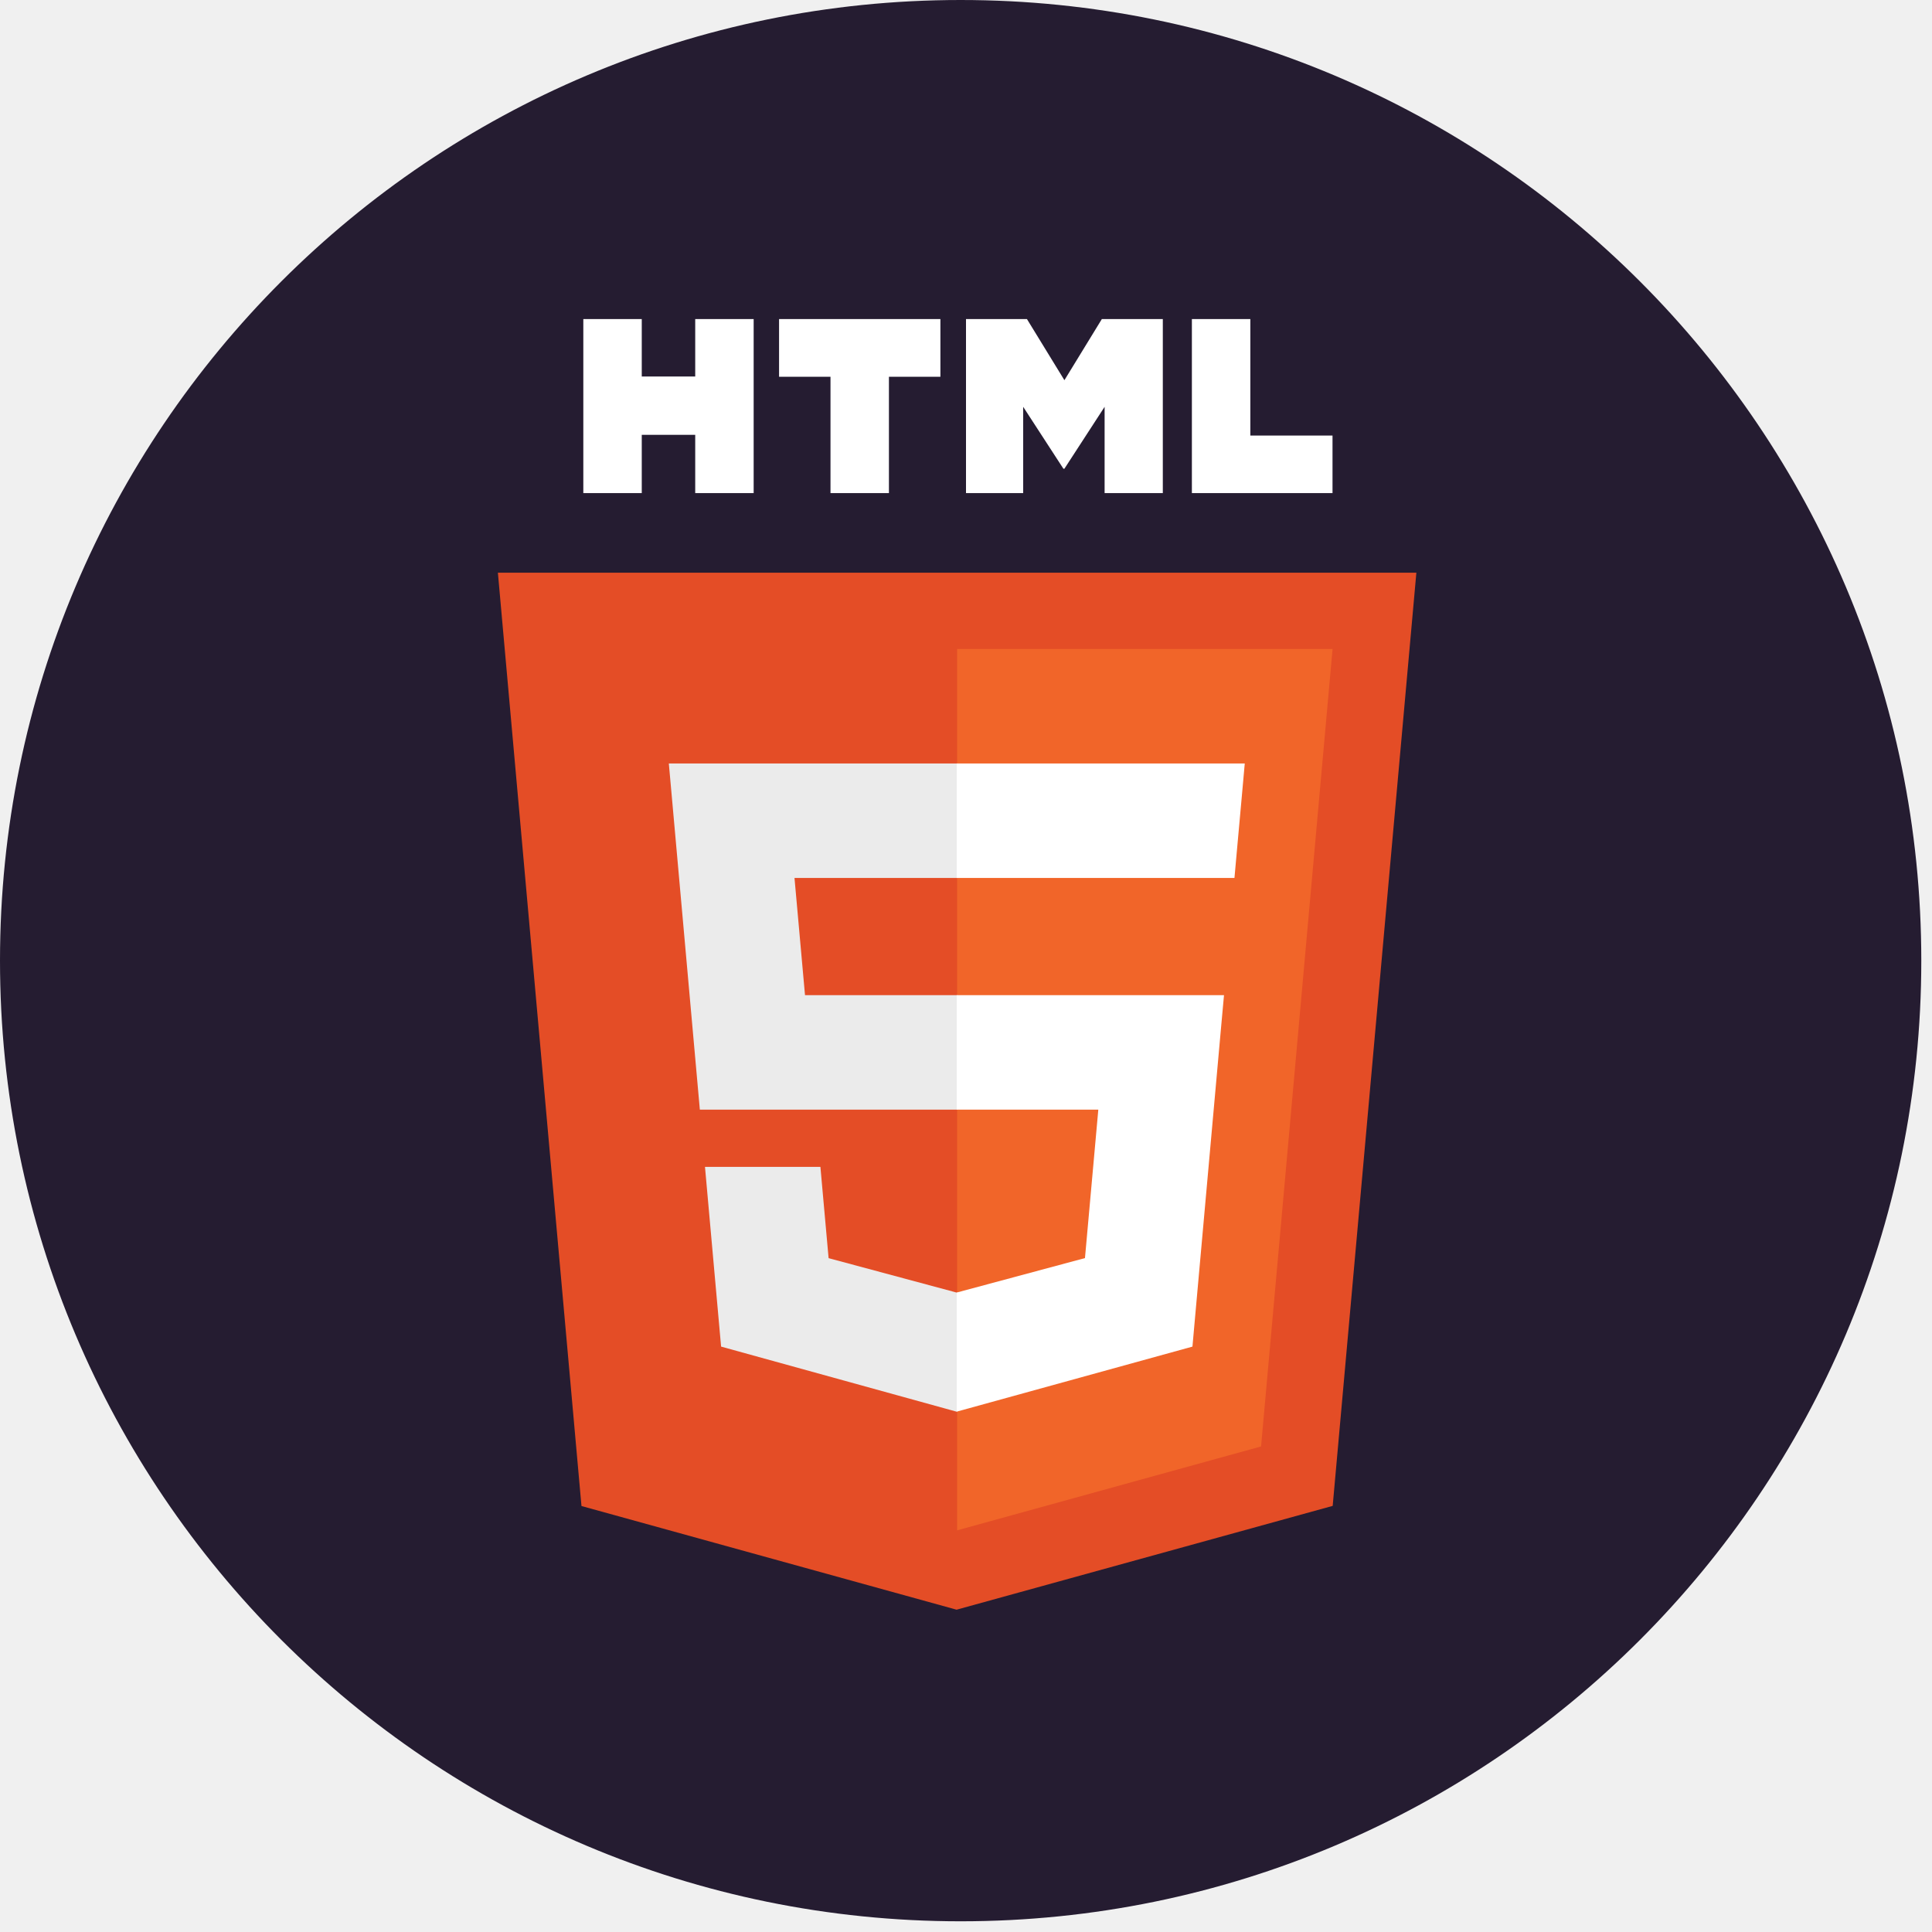
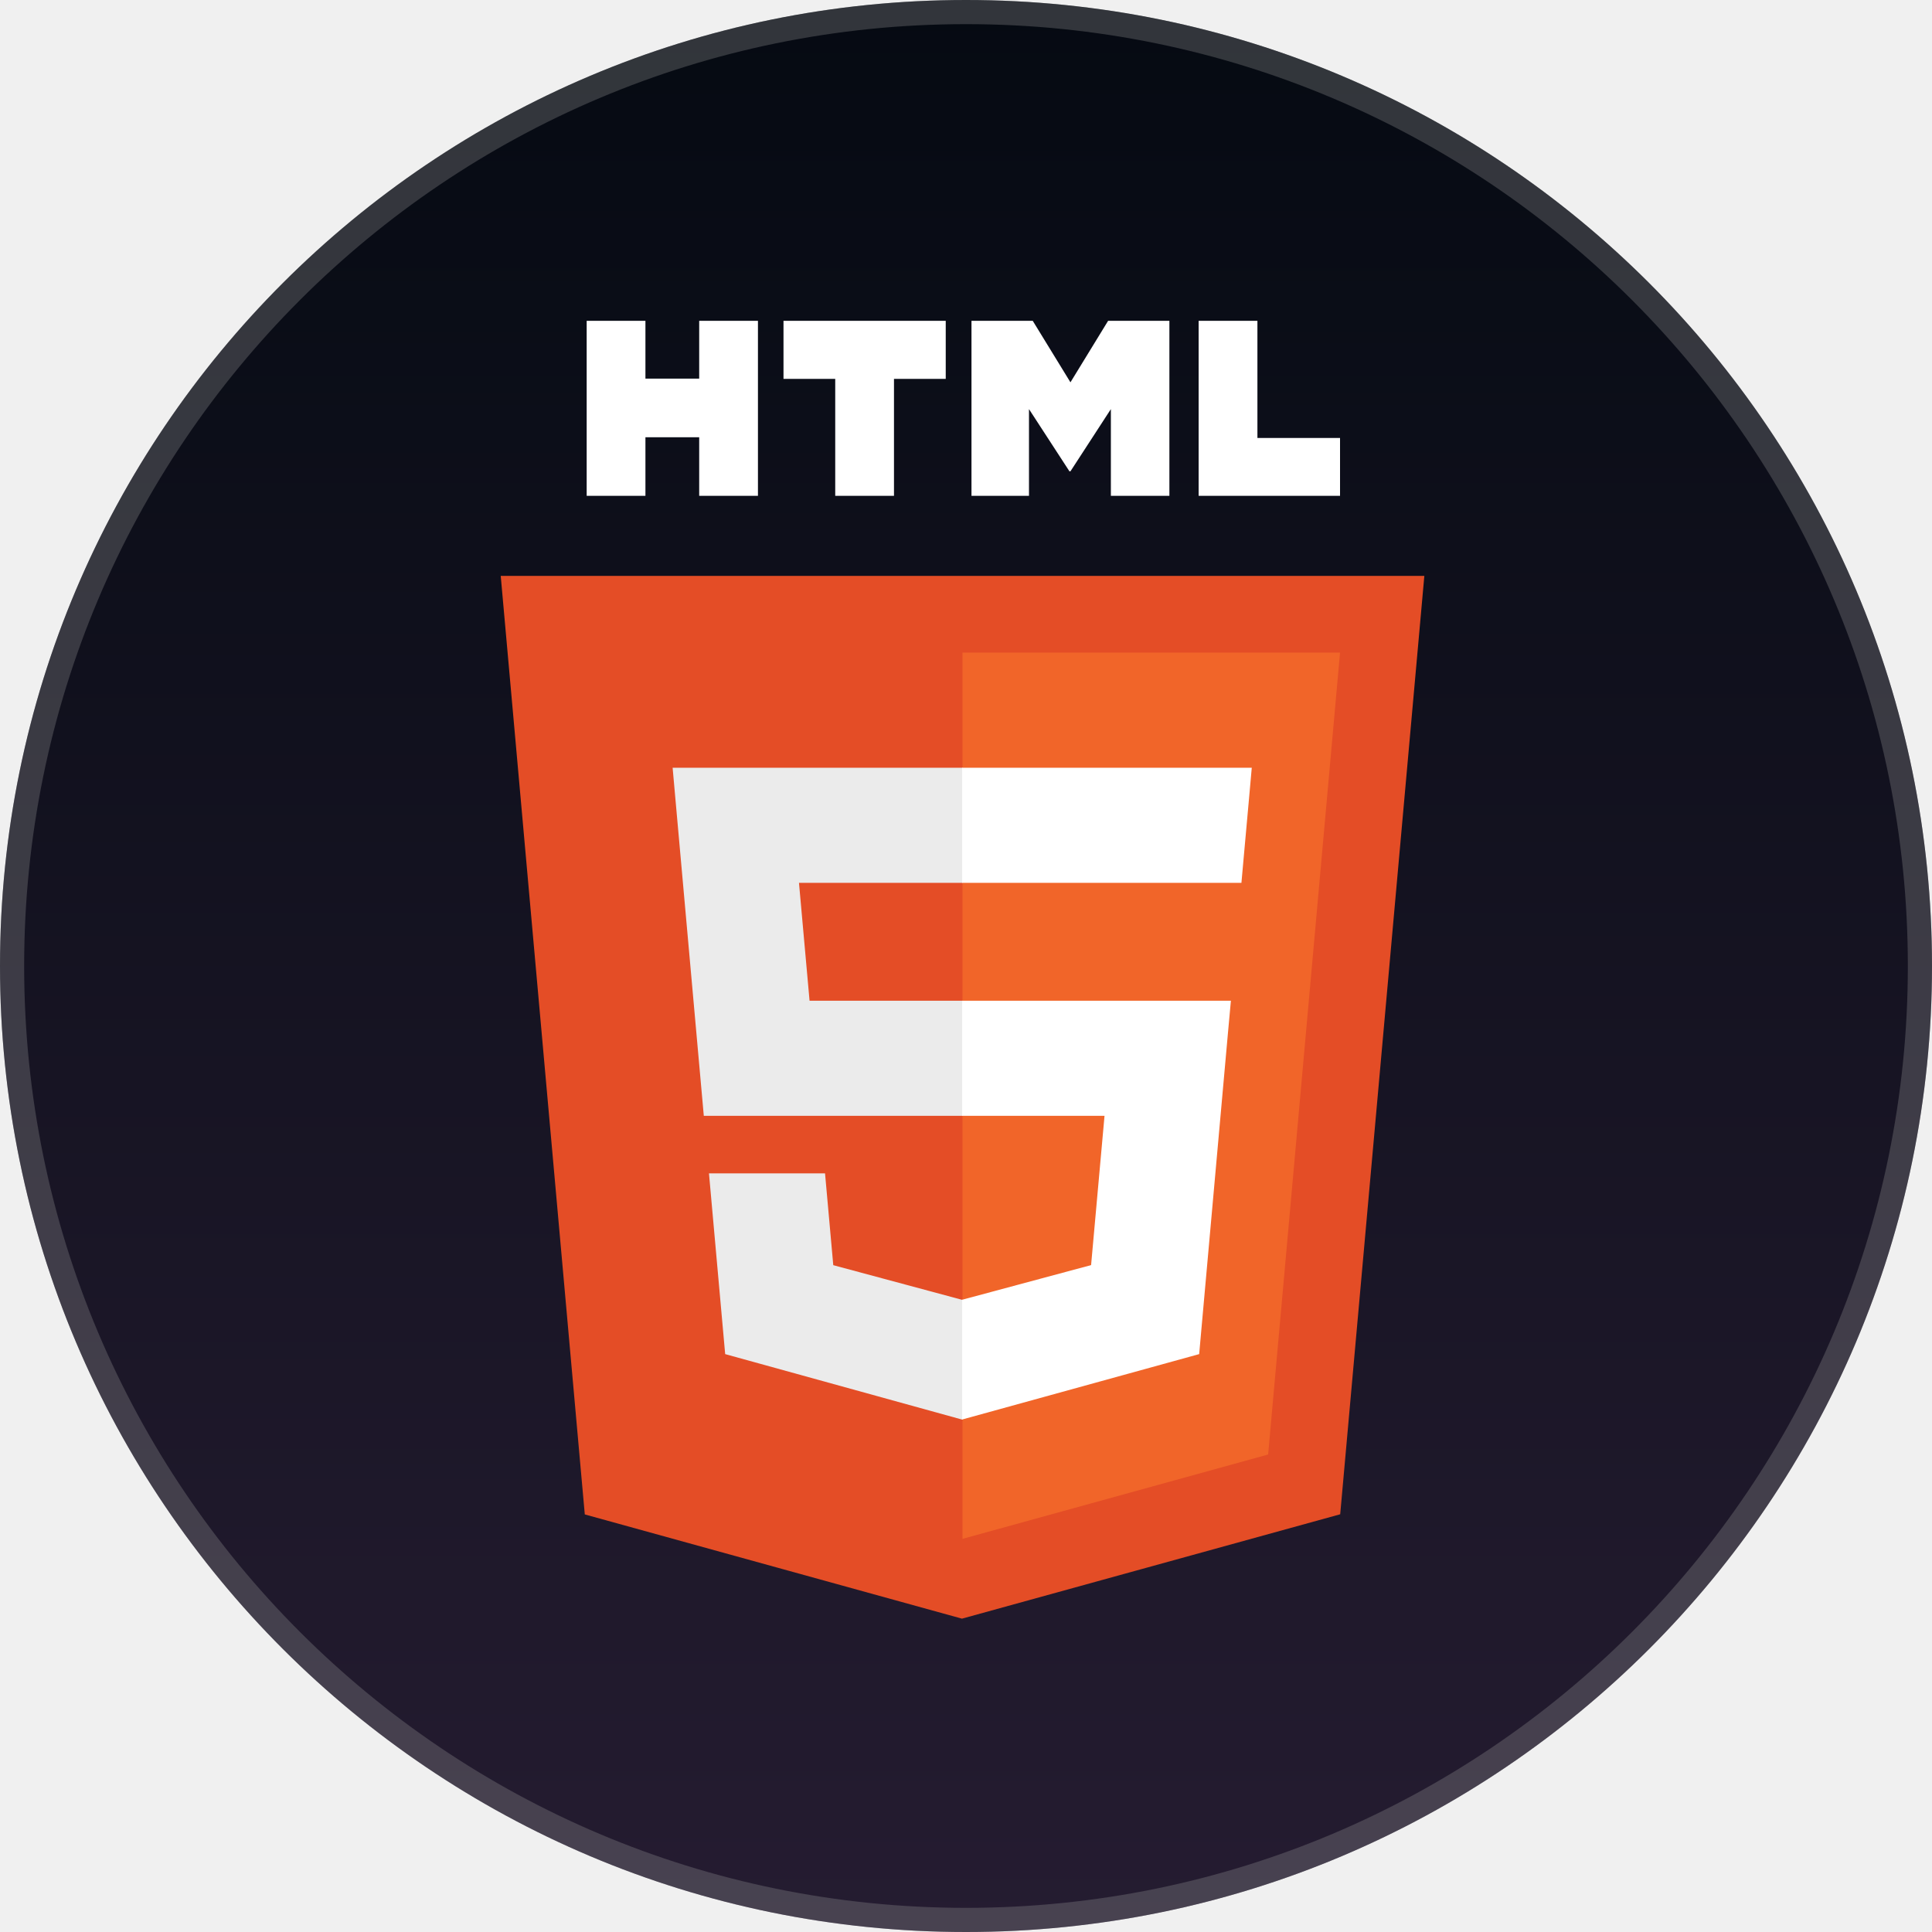
- <svg xmlns="http://www.w3.org/2000/svg" width="109" height="109" viewBox="0 0 109 109" fill="none">
-   <circle cx="54.198" cy="54.198" r="54.198" fill="#251C31" />
-   <g clip-path="url(#clip0_1964_451)">
-     <path d="M79.909 32.31L75.188 84.959L53.968 90.816L32.806 84.967L28.09 32.31H79.909Z" fill="#E44D26" />
-     <path d="M54 86.339L71.147 81.606L75.181 36.615H54V86.339Z" fill="#F16529" />
-     <path d="M44.824 49.532H54.001V43.074H37.734L37.89 44.806L39.484 62.603H54.001V56.145H45.417L44.824 49.532ZM46.286 65.832H39.774L40.683 75.973L53.971 79.645L54.001 79.637V72.918L53.973 72.925L46.748 70.983L46.286 65.832Z" fill="#EBEBEB" />
-     <path d="M32.91 18H36.207V21.242H39.223V18H42.52V27.819H39.223V24.531H36.207V27.819H32.91L32.91 18ZM46.855 21.256H43.953V18H53.056V21.256H50.152V27.819H46.855V21.256H46.855ZM54.5 18H57.938L60.052 21.45L62.165 18H65.604V27.819H62.32V22.952L60.052 26.444H59.995L57.726 22.952V27.819H54.5V18ZM67.244 18H70.542V24.574H75.178V27.819H67.244L67.244 18Z" fill="white" />
-     <path d="M53.977 62.603H61.965L61.212 70.979L53.977 72.923V79.642L67.276 75.973L67.373 74.882L68.898 57.879L69.056 56.145H53.977V62.603ZM53.977 49.516V49.532H69.646L69.776 48.08L70.072 44.806L70.227 43.074H53.977V49.516Z" fill="white" />
+ <svg xmlns="http://www.w3.org/2000/svg" width="80" height="80" viewBox="0 0 80 80" fill="none">
+   <circle cx="40" cy="40" r="40" fill="url(#paint0_linear_2046_321)" />
+   <circle cx="40" cy="40" r="39.5" stroke="#9A9B9C" stroke-opacity="0.3" />
+   <g clip-path="url(#clip0_2046_321)">
+     <path d="M58.979 23.846L55.495 62.703L39.833 67.025L24.215 62.709L20.734 23.846H58.979Z" fill="#E44D26" />
+     <path d="M39.855 63.721L52.511 60.228L55.488 27.023H39.855V63.721Z" fill="#F16529" />
+     <path d="M33.084 36.556H39.857V31.79H27.852L27.966 33.069L29.143 46.204H39.857V41.437H33.522L33.084 36.556ZM34.163 48.587H29.357L30.028 56.071L39.835 58.781L39.857 58.775V53.816L39.836 53.822L34.504 52.388L34.163 48.587Z" fill="#EBEBEB" />
+     <path d="M24.293 13.285H26.726V15.678H28.952V13.285H31.385V20.532H28.952V18.105H26.726V20.532H24.293L24.293 13.285ZM34.585 15.688H32.443V13.285H39.161V15.688H37.018V20.532H34.585V15.688H34.585ZM40.227 13.285H42.764L44.325 15.831L45.884 13.285H48.422V20.532H45.999V16.94L44.325 19.516H44.283L42.608 16.94V20.532H40.227V13.285ZM49.633 13.285H52.067V18.136H55.488V20.532H49.633L49.633 13.285Z" fill="white" />
+     <path d="M39.84 46.204H45.736L45.18 52.385L39.84 53.82V58.779L49.655 56.071L49.727 55.266L50.852 42.717L50.969 41.437H39.84V46.204ZM39.84 36.545V36.556H51.405L51.501 35.485L51.719 33.069L51.833 31.79H39.84V36.545Z" fill="white" />
  </g>
  <defs>
-     <clipPath id="clip0_1964_451">
-       <rect width="52" height="73" fill="white" transform="translate(28 18)" />
+     <linearGradient id="paint0_linear_2046_321" x1="40" y1="0" x2="40" y2="80" gradientUnits="userSpaceOnUse">
+       <stop stop-color="#050A12" />
+       <stop offset="1" stop-color="#251C31" />
+     </linearGradient>
+     <clipPath id="clip0_2046_321">
+       <rect width="38.378" height="53.877" fill="white" transform="translate(20.668 13.2847)" />
    </clipPath>
  </defs>
</svg>
